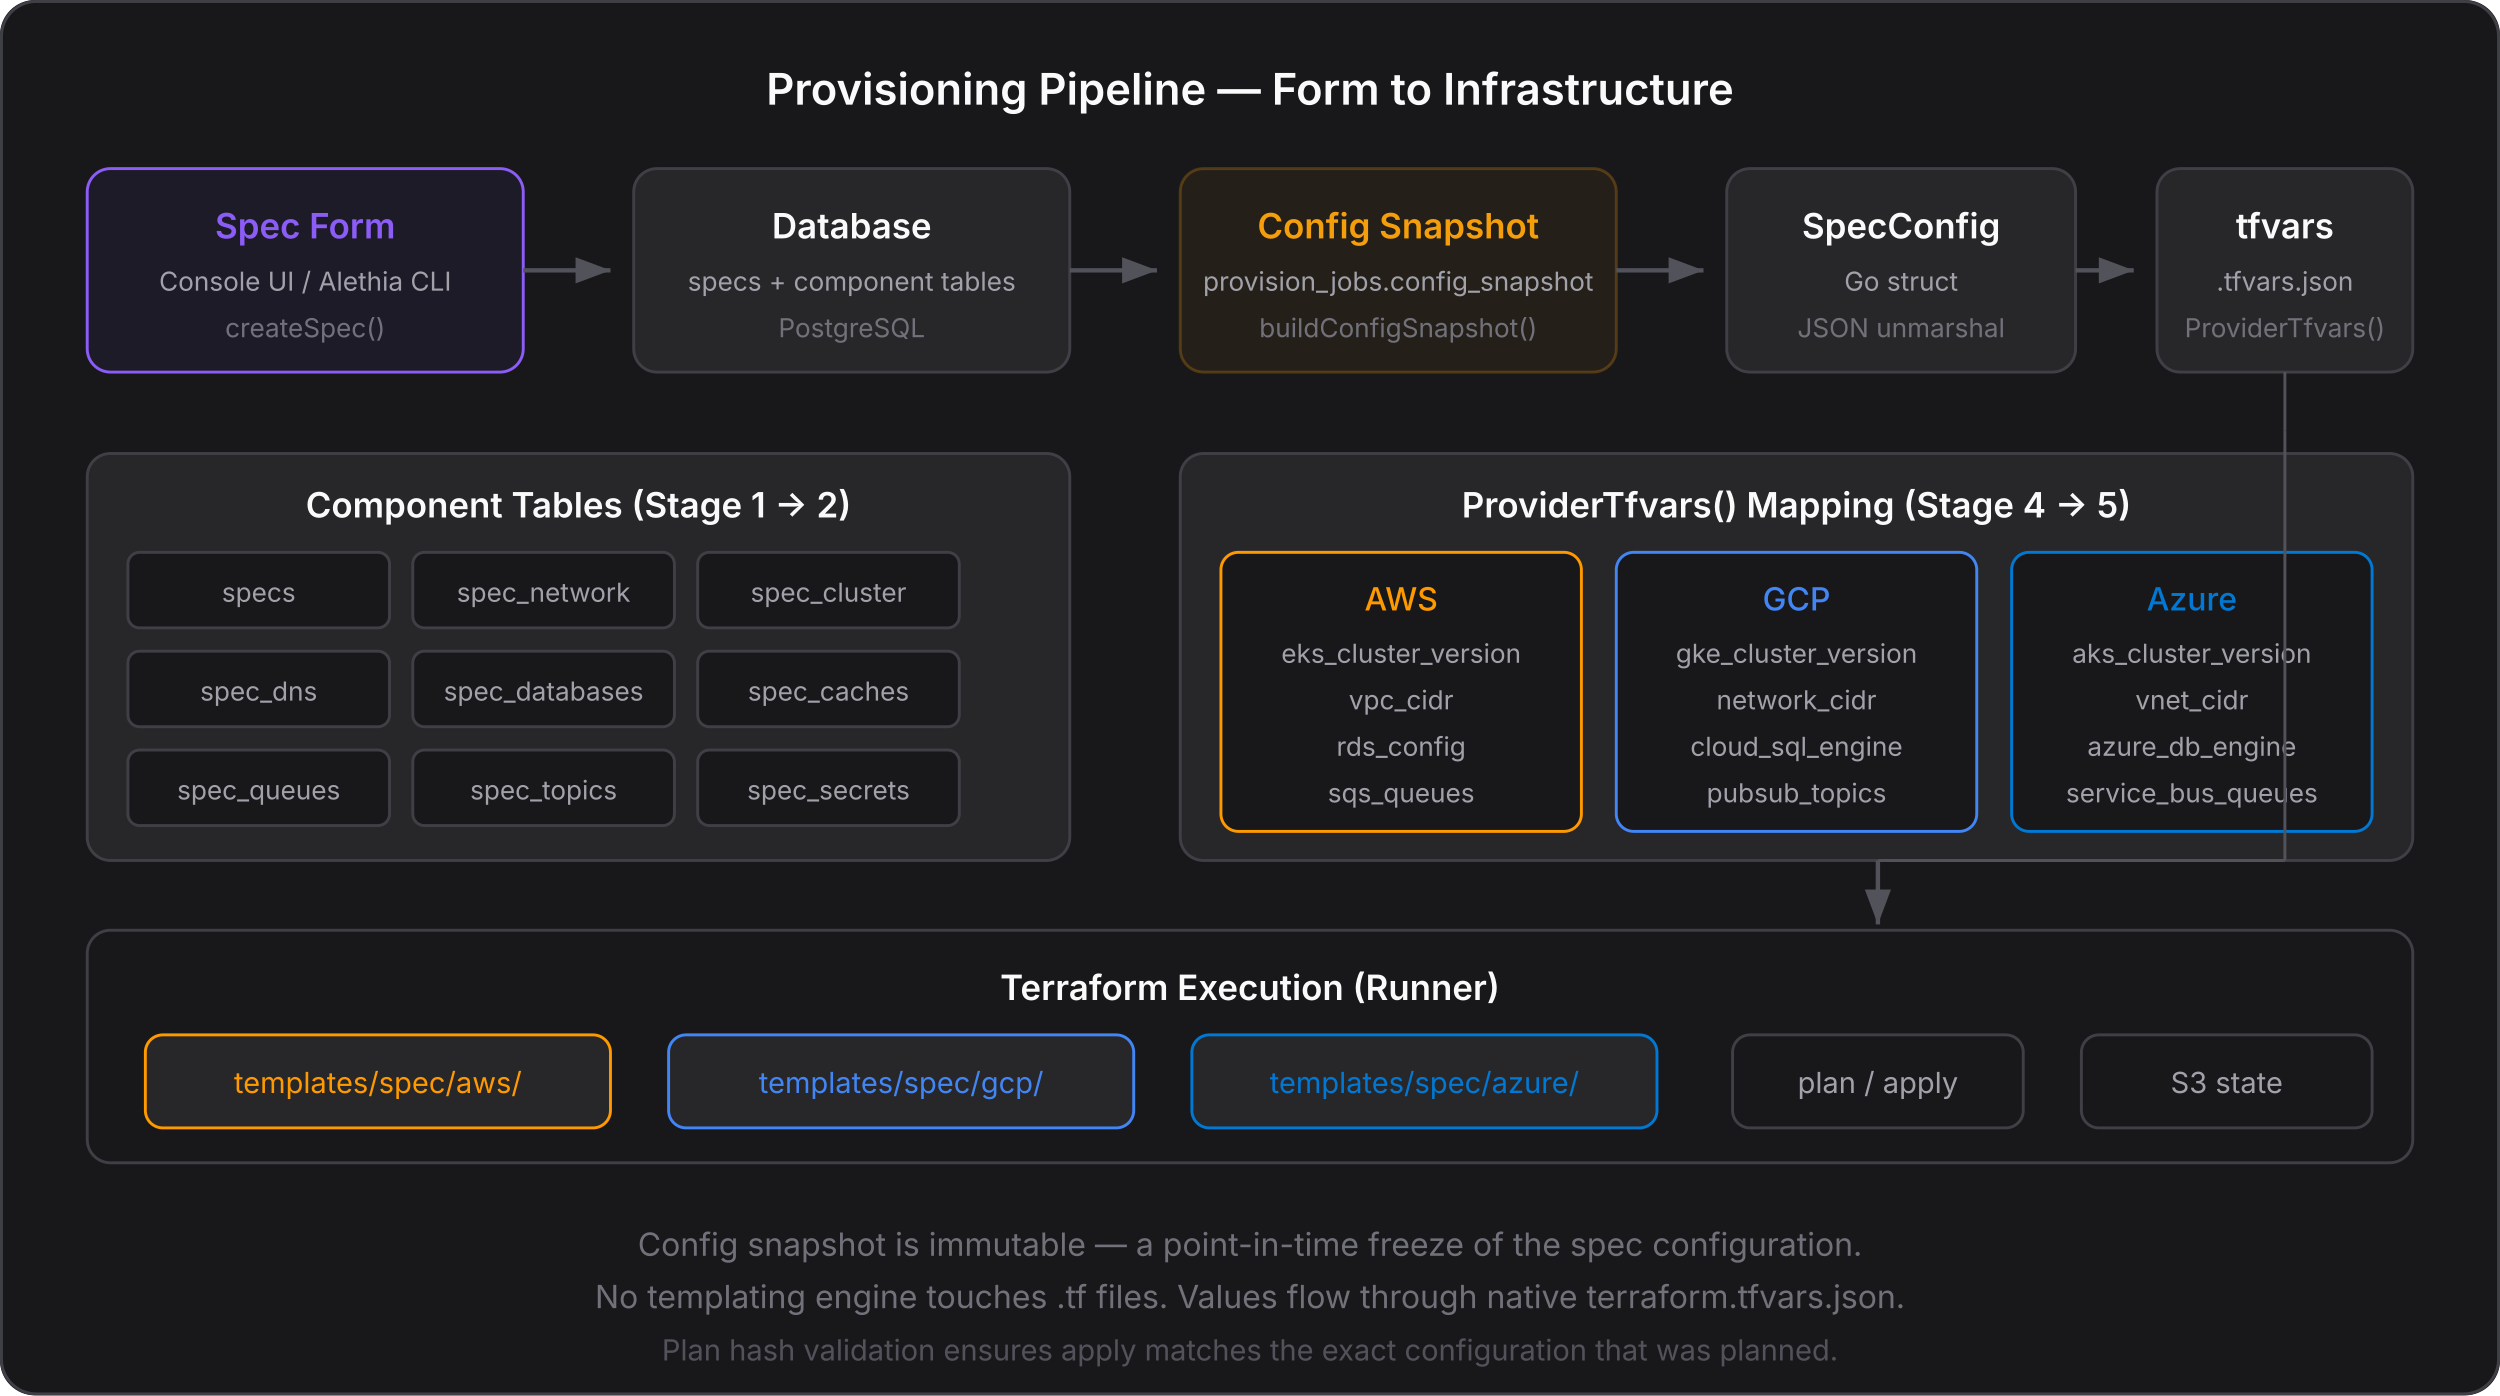
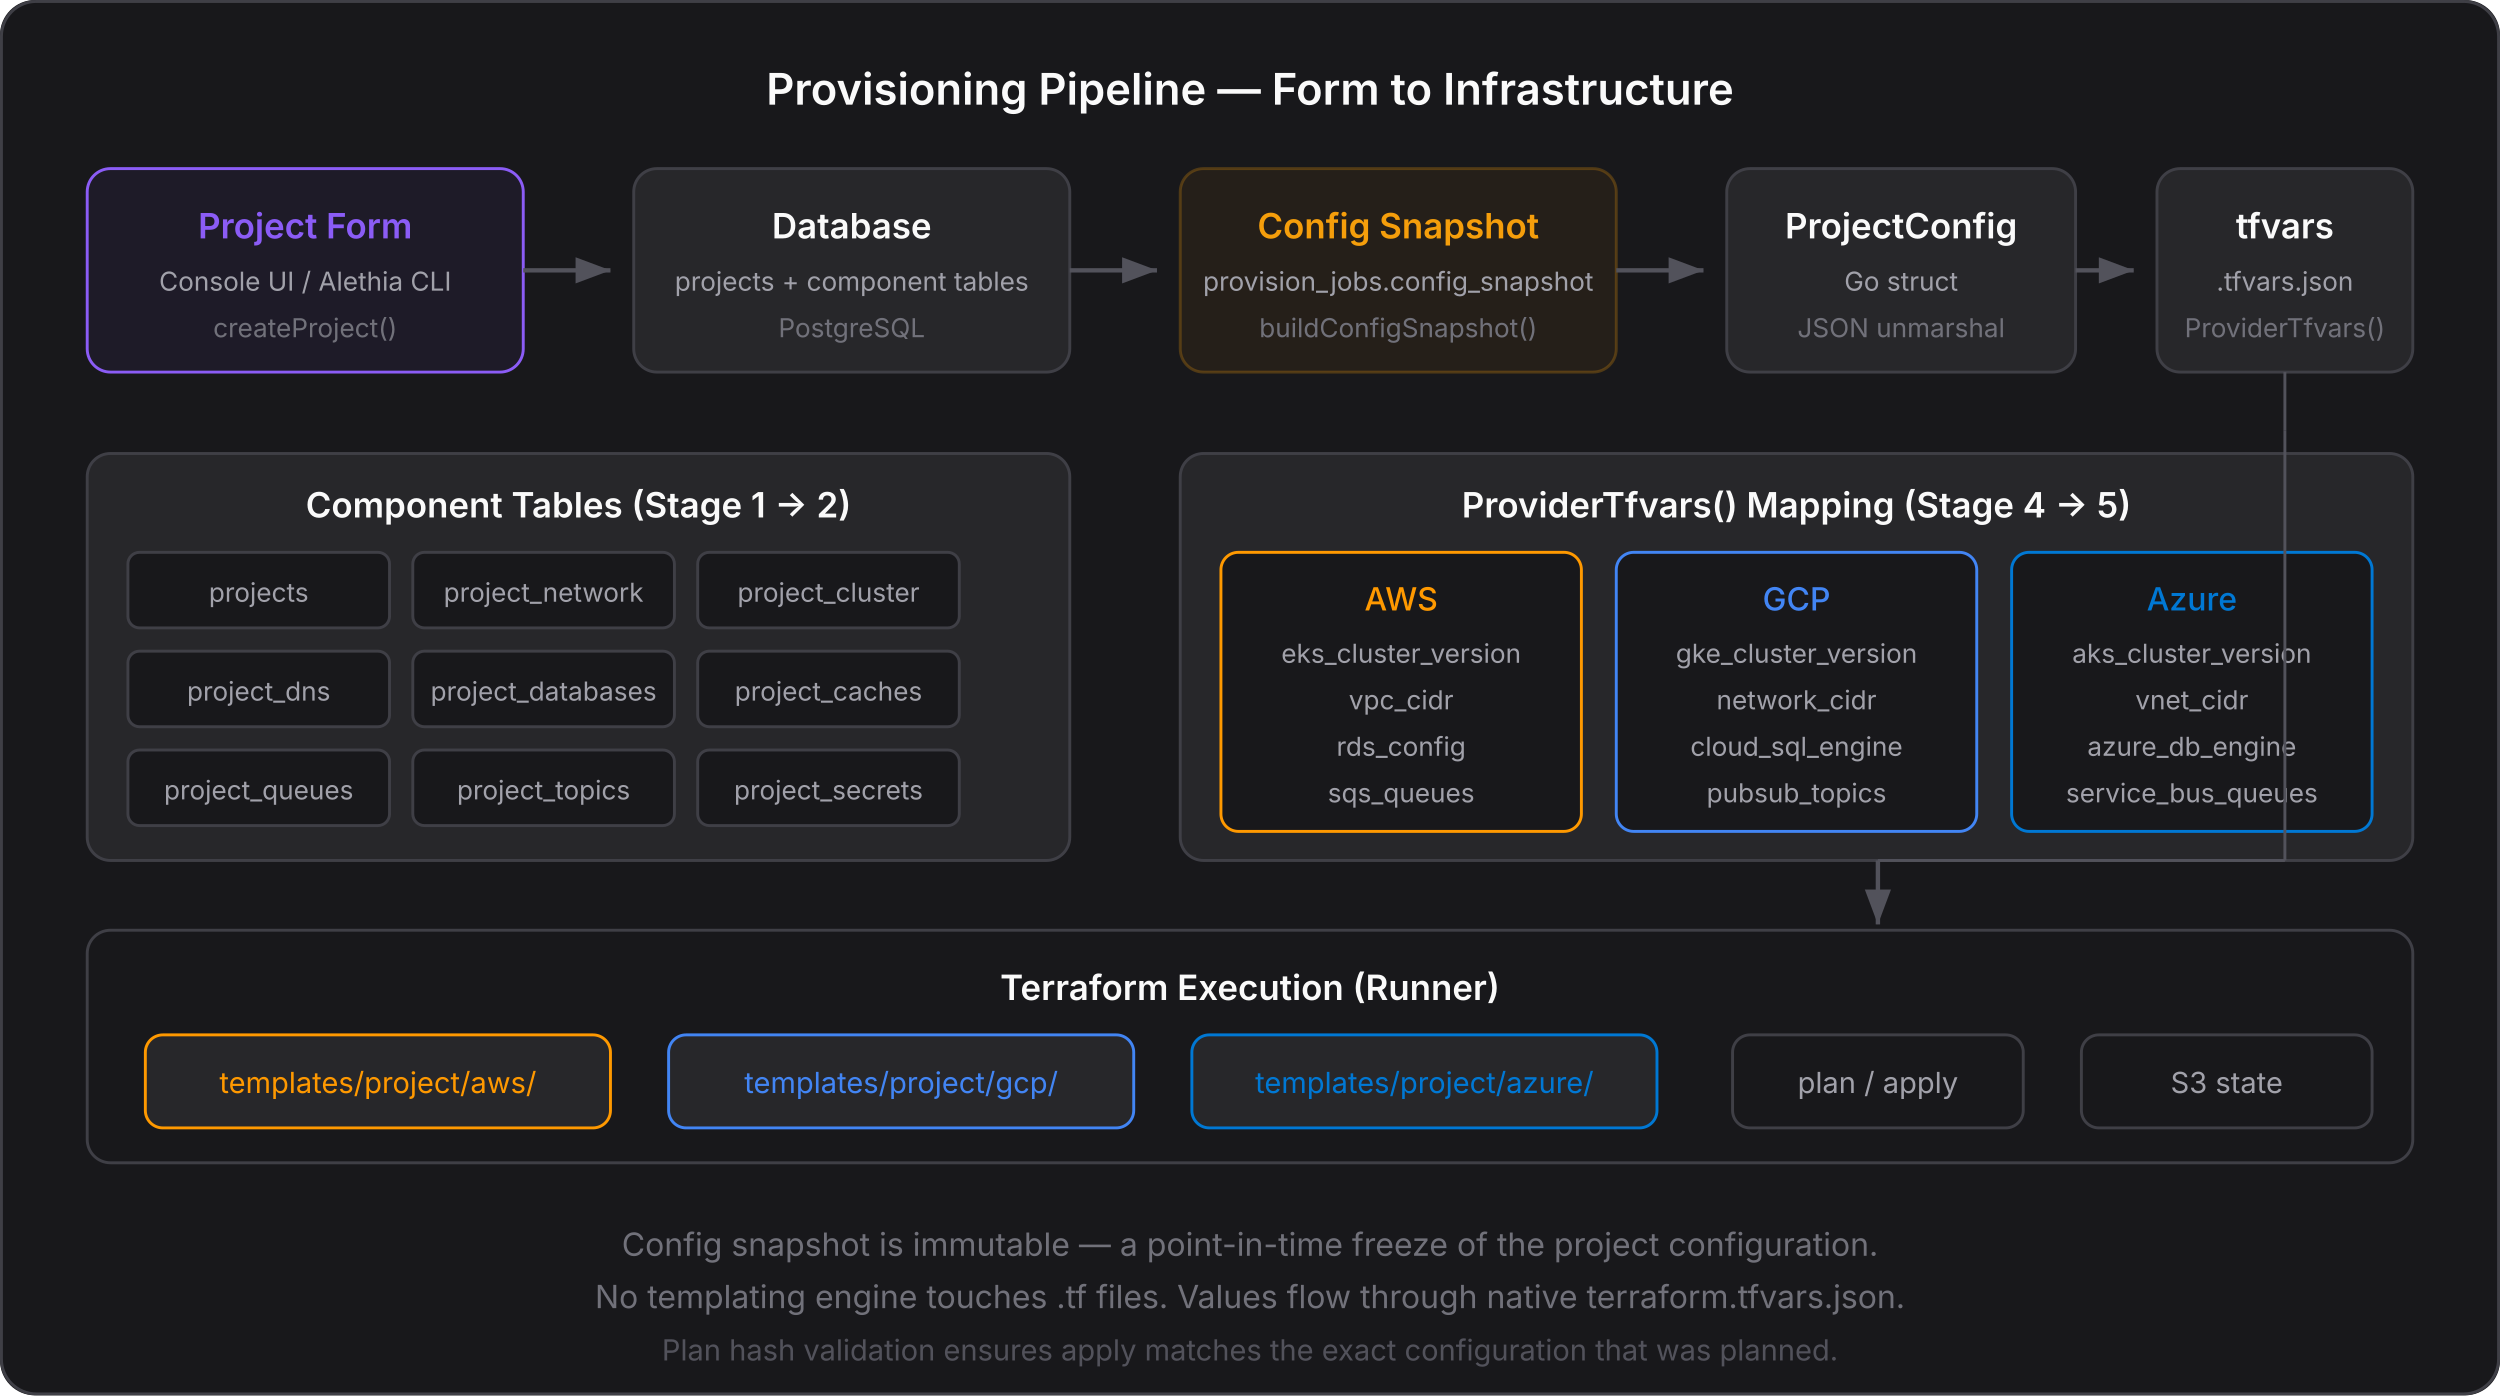
<svg xmlns="http://www.w3.org/2000/svg" viewBox="0 0 860 480" width="100%" fill="none">
  <defs>
    <marker id="arrow" markerWidth="8" markerHeight="6" refX="8" refY="3" orient="auto">
      <path d="M0,0 L8,3 L0,6" fill="#52525B" />
    </marker>
  </defs>
  <rect width="860" height="480" rx="12" fill="#18181B" />
  <rect x="0.5" y="0.5" width="859" height="479" rx="12" fill="none" stroke="#3F3F46" />
  <text x="430" y="36" text-anchor="middle" font-family="Inter, system-ui, sans-serif" font-size="15" font-weight="600" fill="#FAFAFA">Provisioning Pipeline — Form to Infrastructure</text>
  <rect x="30" y="58" width="150" height="70" rx="8" fill="#8B5CF610" stroke="#8B5CF6" />
-   <text x="105" y="82" text-anchor="middle" font-family="Inter, system-ui, sans-serif" font-size="12" font-weight="600" fill="#8B5CF6">Spec Form</text>
+   <text x="105" y="82" text-anchor="middle" font-family="Inter, system-ui, sans-serif" font-size="12" font-weight="600" fill="#8B5CF6">Project Form</text>
  <text x="105" y="100" text-anchor="middle" font-family="Inter, system-ui, sans-serif" font-size="9" fill="#A1A1AA">Console UI / Alethia CLI</text>
-   <text x="105" y="116" text-anchor="middle" font-family="Inter, system-ui, sans-serif" font-size="9" fill="#71717A">createSpec()</text>
+   <text x="105" y="116" text-anchor="middle" font-family="Inter, system-ui, sans-serif" font-size="9" fill="#71717A">createProject()</text>
  <line x1="180" y1="93" x2="210" y2="93" stroke="#52525B" stroke-width="1.5" marker-end="url(#arrow)" />
  <rect x="218" y="58" width="150" height="70" rx="8" fill="#27272A" stroke="#3F3F46" />
  <text x="293" y="82" text-anchor="middle" font-family="Inter, system-ui, sans-serif" font-size="12" font-weight="600" fill="#FAFAFA">Database</text>
-   <text x="293" y="100" text-anchor="middle" font-family="Inter, system-ui, sans-serif" font-size="9" fill="#A1A1AA">specs + component tables</text>
+   <text x="293" y="100" text-anchor="middle" font-family="Inter, system-ui, sans-serif" font-size="9" fill="#A1A1AA">projects + component tables</text>
  <text x="293" y="116" text-anchor="middle" font-family="Inter, system-ui, sans-serif" font-size="9" fill="#71717A">PostgreSQL</text>
  <line x1="368" y1="93" x2="398" y2="93" stroke="#52525B" stroke-width="1.5" marker-end="url(#arrow)" />
  <rect x="406" y="58" width="150" height="70" rx="8" fill="#F59E0B10" stroke="#F59E0B40" />
  <text x="481" y="82" text-anchor="middle" font-family="Inter, system-ui, sans-serif" font-size="12" font-weight="600" fill="#F59E0B">Config Snapshot</text>
  <text x="481" y="100" text-anchor="middle" font-family="Inter, system-ui, sans-serif" font-size="9" fill="#A1A1AA">provision_jobs.config_snapshot</text>
  <text x="481" y="116" text-anchor="middle" font-family="Inter, system-ui, sans-serif" font-size="9" fill="#71717A">buildConfigSnapshot()</text>
  <line x1="556" y1="93" x2="586" y2="93" stroke="#52525B" stroke-width="1.5" marker-end="url(#arrow)" />
  <rect x="594" y="58" width="120" height="70" rx="8" fill="#27272A" stroke="#3F3F46" />
-   <text x="654" y="82" text-anchor="middle" font-family="Inter, system-ui, sans-serif" font-size="12" font-weight="600" fill="#FAFAFA">SpecConfig</text>
+   <text x="654" y="82" text-anchor="middle" font-family="Inter, system-ui, sans-serif" font-size="12" font-weight="600" fill="#FAFAFA">ProjectConfig</text>
  <text x="654" y="100" text-anchor="middle" font-family="Inter, system-ui, sans-serif" font-size="9" fill="#A1A1AA">Go struct</text>
  <text x="654" y="116" text-anchor="middle" font-family="Inter, system-ui, sans-serif" font-size="9" fill="#71717A">JSON unmarshal</text>
  <line x1="714" y1="93" x2="734" y2="93" stroke="#52525B" stroke-width="1.5" marker-end="url(#arrow)" />
  <rect x="742" y="58" width="88" height="70" rx="8" fill="#27272A" stroke="#3F3F46" />
  <text x="786" y="82" text-anchor="middle" font-family="Inter, system-ui, sans-serif" font-size="12" font-weight="600" fill="#FAFAFA">tfvars</text>
  <text x="786" y="100" text-anchor="middle" font-family="Inter, system-ui, sans-serif" font-size="9" fill="#A1A1AA">.tfvars.json</text>
  <text x="786" y="116" text-anchor="middle" font-family="Inter, system-ui, sans-serif" font-size="9" fill="#71717A">ProviderTfvars()</text>
  <rect x="30" y="156" width="338" height="140" rx="8" fill="#27272A" stroke="#3F3F46" />
  <text x="199" y="178" text-anchor="middle" font-family="Inter, system-ui, sans-serif" font-size="12" font-weight="600" fill="#FAFAFA">Component Tables (Stage 1 → 2)</text>
  <rect x="44" y="190" width="90" height="26" rx="4" fill="#18181B" stroke="#3F3F46" />
-   <text x="89" y="207" text-anchor="middle" font-family="Inter, system-ui, sans-serif" font-size="9" fill="#A1A1AA">specs</text>
+   <text x="89" y="207" text-anchor="middle" font-family="Inter, system-ui, sans-serif" font-size="9" fill="#A1A1AA">projects</text>
  <rect x="142" y="190" width="90" height="26" rx="4" fill="#18181B" stroke="#3F3F46" />
-   <text x="187" y="207" text-anchor="middle" font-family="Inter, system-ui, sans-serif" font-size="9" fill="#A1A1AA">spec_network</text>
+   <text x="187" y="207" text-anchor="middle" font-family="Inter, system-ui, sans-serif" font-size="9" fill="#A1A1AA">project_network</text>
  <rect x="240" y="190" width="90" height="26" rx="4" fill="#18181B" stroke="#3F3F46" />
-   <text x="285" y="207" text-anchor="middle" font-family="Inter, system-ui, sans-serif" font-size="9" fill="#A1A1AA">spec_cluster</text>
+   <text x="285" y="207" text-anchor="middle" font-family="Inter, system-ui, sans-serif" font-size="9" fill="#A1A1AA">project_cluster</text>
  <rect x="44" y="224" width="90" height="26" rx="4" fill="#18181B" stroke="#3F3F46" />
-   <text x="89" y="241" text-anchor="middle" font-family="Inter, system-ui, sans-serif" font-size="9" fill="#A1A1AA">spec_dns</text>
+   <text x="89" y="241" text-anchor="middle" font-family="Inter, system-ui, sans-serif" font-size="9" fill="#A1A1AA">project_dns</text>
  <rect x="142" y="224" width="90" height="26" rx="4" fill="#18181B" stroke="#3F3F46" />
-   <text x="187" y="241" text-anchor="middle" font-family="Inter, system-ui, sans-serif" font-size="9" fill="#A1A1AA">spec_databases</text>
+   <text x="187" y="241" text-anchor="middle" font-family="Inter, system-ui, sans-serif" font-size="9" fill="#A1A1AA">project_databases</text>
  <rect x="240" y="224" width="90" height="26" rx="4" fill="#18181B" stroke="#3F3F46" />
-   <text x="285" y="241" text-anchor="middle" font-family="Inter, system-ui, sans-serif" font-size="9" fill="#A1A1AA">spec_caches</text>
+   <text x="285" y="241" text-anchor="middle" font-family="Inter, system-ui, sans-serif" font-size="9" fill="#A1A1AA">project_caches</text>
  <rect x="44" y="258" width="90" height="26" rx="4" fill="#18181B" stroke="#3F3F46" />
-   <text x="89" y="275" text-anchor="middle" font-family="Inter, system-ui, sans-serif" font-size="9" fill="#A1A1AA">spec_queues</text>
+   <text x="89" y="275" text-anchor="middle" font-family="Inter, system-ui, sans-serif" font-size="9" fill="#A1A1AA">project_queues</text>
  <rect x="142" y="258" width="90" height="26" rx="4" fill="#18181B" stroke="#3F3F46" />
-   <text x="187" y="275" text-anchor="middle" font-family="Inter, system-ui, sans-serif" font-size="9" fill="#A1A1AA">spec_topics</text>
+   <text x="187" y="275" text-anchor="middle" font-family="Inter, system-ui, sans-serif" font-size="9" fill="#A1A1AA">project_topics</text>
  <rect x="240" y="258" width="90" height="26" rx="4" fill="#18181B" stroke="#3F3F46" />
-   <text x="285" y="275" text-anchor="middle" font-family="Inter, system-ui, sans-serif" font-size="9" fill="#A1A1AA">spec_secrets</text>
+   <text x="285" y="275" text-anchor="middle" font-family="Inter, system-ui, sans-serif" font-size="9" fill="#A1A1AA">project_secrets</text>
  <rect x="406" y="156" width="424" height="140" rx="8" fill="#27272A" stroke="#3F3F46" />
  <text x="618" y="178" text-anchor="middle" font-family="Inter, system-ui, sans-serif" font-size="12" font-weight="600" fill="#FAFAFA">ProviderTfvars() Mapping (Stage 4 → 5)</text>
  <rect x="420" y="190" width="124" height="96" rx="6" fill="#18181B" stroke="#FF9900" />
  <text x="482" y="210" text-anchor="middle" font-family="Inter, system-ui, sans-serif" font-size="11" font-weight="500" fill="#FF9900">AWS</text>
  <text x="482" y="228" text-anchor="middle" font-family="Inter, system-ui, sans-serif" font-size="9" fill="#A1A1AA">eks_cluster_version</text>
  <text x="482" y="244" text-anchor="middle" font-family="Inter, system-ui, sans-serif" font-size="9" fill="#A1A1AA">vpc_cidr</text>
  <text x="482" y="260" text-anchor="middle" font-family="Inter, system-ui, sans-serif" font-size="9" fill="#A1A1AA">rds_config</text>
  <text x="482" y="276" text-anchor="middle" font-family="Inter, system-ui, sans-serif" font-size="9" fill="#A1A1AA">sqs_queues</text>
  <rect x="556" y="190" width="124" height="96" rx="6" fill="#18181B" stroke="#4285F4" />
  <text x="618" y="210" text-anchor="middle" font-family="Inter, system-ui, sans-serif" font-size="11" font-weight="500" fill="#4285F4">GCP</text>
  <text x="618" y="228" text-anchor="middle" font-family="Inter, system-ui, sans-serif" font-size="9" fill="#A1A1AA">gke_cluster_version</text>
  <text x="618" y="244" text-anchor="middle" font-family="Inter, system-ui, sans-serif" font-size="9" fill="#A1A1AA">network_cidr</text>
  <text x="618" y="260" text-anchor="middle" font-family="Inter, system-ui, sans-serif" font-size="9" fill="#A1A1AA">cloud_sql_engine</text>
  <text x="618" y="276" text-anchor="middle" font-family="Inter, system-ui, sans-serif" font-size="9" fill="#A1A1AA">pubsub_topics</text>
  <rect x="692" y="190" width="124" height="96" rx="6" fill="#18181B" stroke="#0078D4" />
  <text x="754" y="210" text-anchor="middle" font-family="Inter, system-ui, sans-serif" font-size="11" font-weight="500" fill="#0078D4">Azure</text>
  <text x="754" y="228" text-anchor="middle" font-family="Inter, system-ui, sans-serif" font-size="9" fill="#A1A1AA">aks_cluster_version</text>
  <text x="754" y="244" text-anchor="middle" font-family="Inter, system-ui, sans-serif" font-size="9" fill="#A1A1AA">vnet_cidr</text>
  <text x="754" y="260" text-anchor="middle" font-family="Inter, system-ui, sans-serif" font-size="9" fill="#A1A1AA">azure_db_engine</text>
  <text x="754" y="276" text-anchor="middle" font-family="Inter, system-ui, sans-serif" font-size="9" fill="#A1A1AA">service_bus_queues</text>
  <rect x="30" y="320" width="800" height="80" rx="8" fill="none" stroke="#3F3F46" />
  <text x="430" y="344" text-anchor="middle" font-family="Inter, system-ui, sans-serif" font-size="12" font-weight="600" fill="#FAFAFA">Terraform Execution (Runner)</text>
  <rect x="50" y="356" width="160" height="32" rx="6" fill="#27272A" stroke="#FF9900" />
-   <text x="130" y="376" text-anchor="middle" font-family="Inter, system-ui, sans-serif" font-size="10" fill="#FF9900">templates/spec/aws/</text>
+   <text x="130" y="376" text-anchor="middle" font-family="Inter, system-ui, sans-serif" font-size="10" fill="#FF9900">templates/project/aws/</text>
  <rect x="230" y="356" width="160" height="32" rx="6" fill="#27272A" stroke="#4285F4" />
-   <text x="310" y="376" text-anchor="middle" font-family="Inter, system-ui, sans-serif" font-size="10" fill="#4285F4">templates/spec/gcp/</text>
+   <text x="310" y="376" text-anchor="middle" font-family="Inter, system-ui, sans-serif" font-size="10" fill="#4285F4">templates/project/gcp/</text>
  <rect x="410" y="356" width="160" height="32" rx="6" fill="#27272A" stroke="#0078D4" />
-   <text x="490" y="376" text-anchor="middle" font-family="Inter, system-ui, sans-serif" font-size="10" fill="#0078D4">templates/spec/azure/</text>
+   <text x="490" y="376" text-anchor="middle" font-family="Inter, system-ui, sans-serif" font-size="10" fill="#0078D4">templates/project/azure/</text>
  <rect x="596" y="356" width="100" height="32" rx="6" fill="#18181B" stroke="#3F3F46" />
  <text x="646" y="376" text-anchor="middle" font-family="Inter, system-ui, sans-serif" font-size="10" fill="#A1A1AA">plan / apply</text>
  <rect x="716" y="356" width="100" height="32" rx="6" fill="#18181B" stroke="#3F3F46" />
  <text x="766" y="376" text-anchor="middle" font-family="Inter, system-ui, sans-serif" font-size="10" fill="#A1A1AA">S3 state</text>
  <line x1="786" y1="128" x2="786" y2="148" stroke="#52525B" stroke-width="1" />
  <line x1="786" y1="148" x2="786" y2="296" stroke="#52525B" stroke-width="1" />
  <line x1="786" y1="296" x2="646" y2="296" stroke="#52525B" stroke-width="1" />
  <line x1="646" y1="296" x2="646" y2="318" stroke="#52525B" stroke-width="1.5" marker-end="url(#arrow)" />
-   <text x="430" y="432" text-anchor="middle" font-family="Inter, system-ui, sans-serif" font-size="11" fill="#71717A">Config snapshot is immutable — a point-in-time freeze of the spec configuration.</text>
+   <text x="430" y="432" text-anchor="middle" font-family="Inter, system-ui, sans-serif" font-size="11" fill="#71717A">Config snapshot is immutable — a point-in-time freeze of the project configuration.</text>
  <text x="430" y="450" text-anchor="middle" font-family="Inter, system-ui, sans-serif" font-size="11" fill="#71717A">No templating engine touches .tf files. Values flow through native terraform.tfvars.json.</text>
  <text x="430" y="468" text-anchor="middle" font-family="Inter, system-ui, sans-serif" font-size="10" fill="#52525B">Plan hash validation ensures apply matches the exact configuration that was planned.</text>
</svg>
